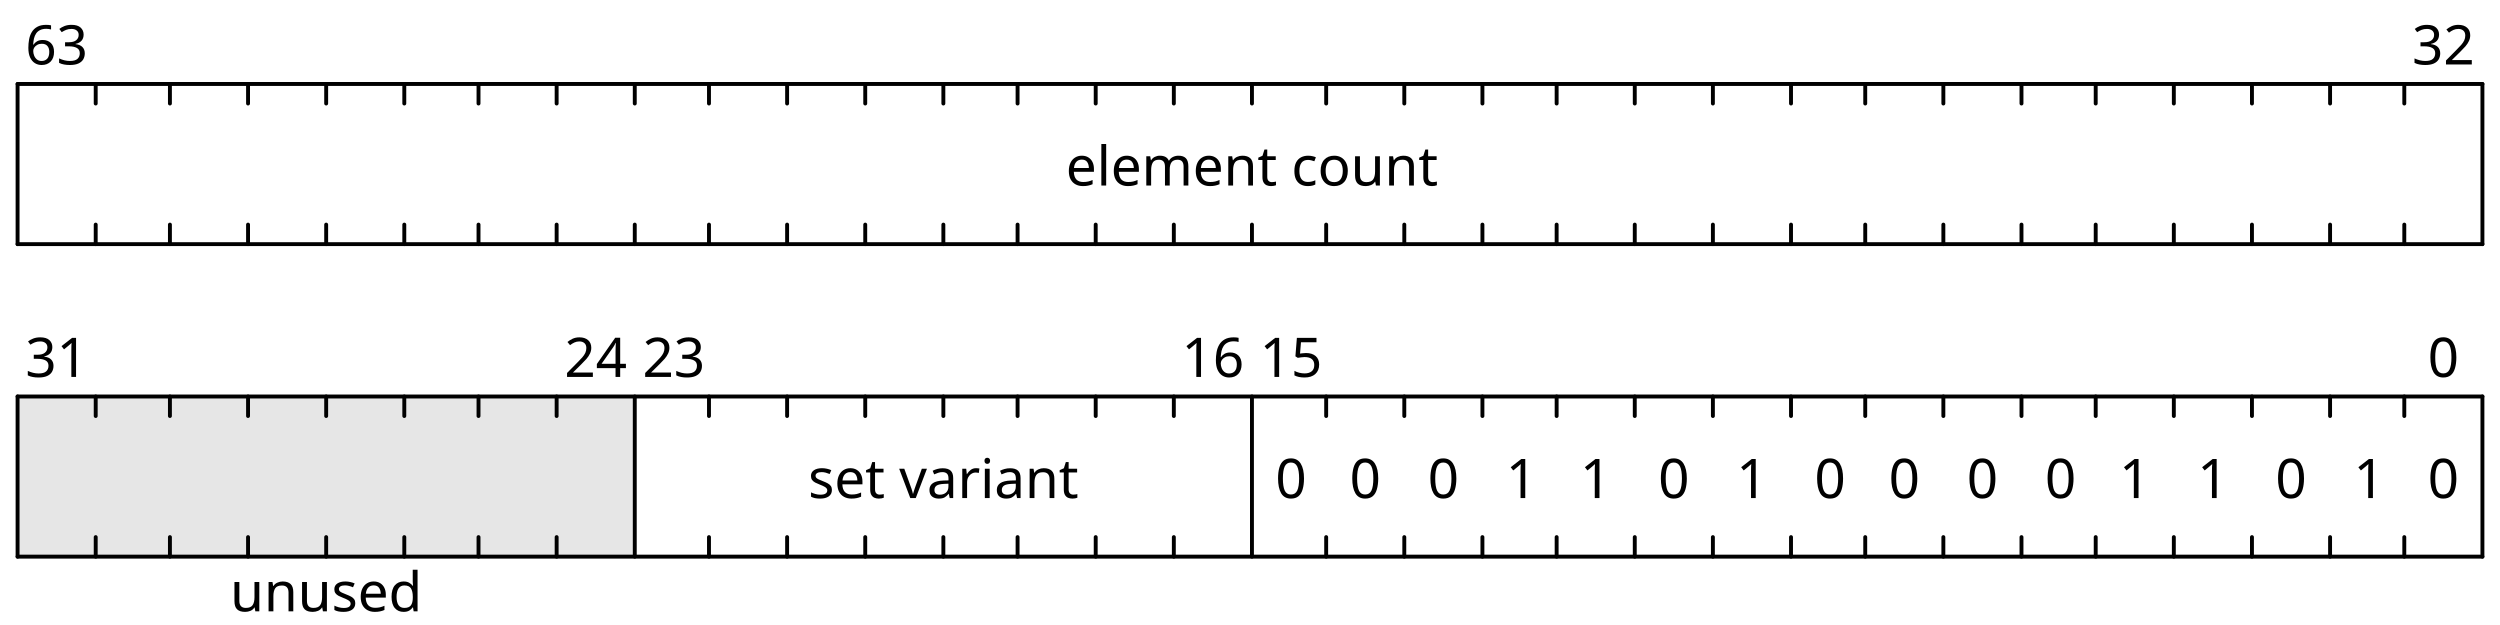
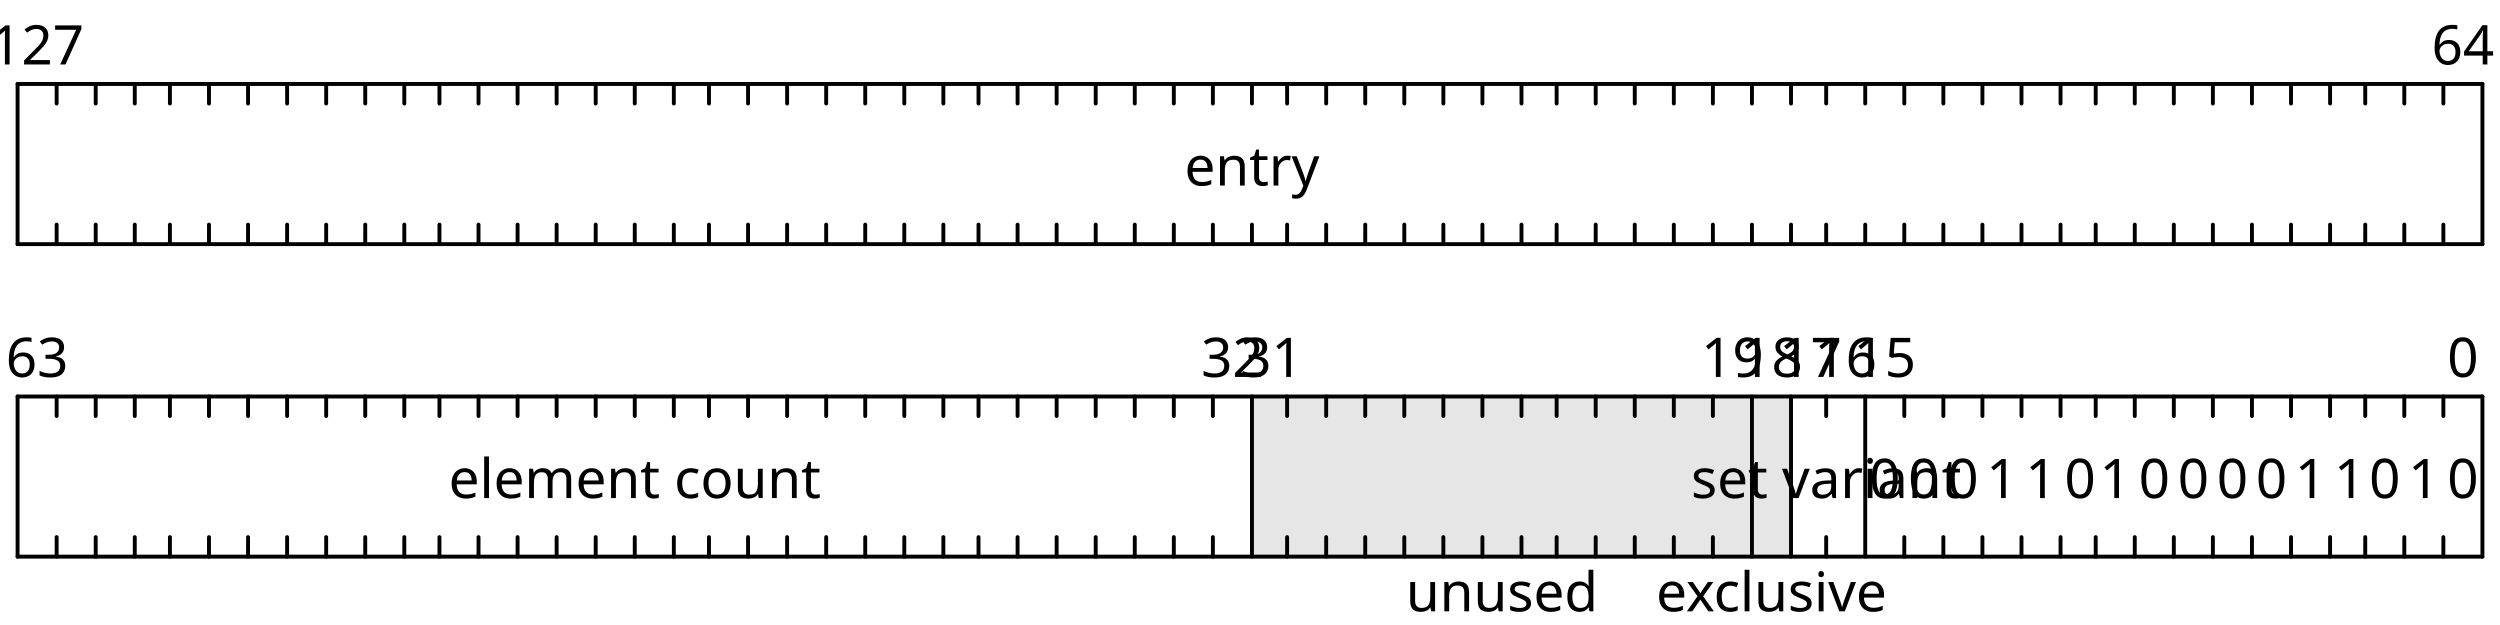
<svg xmlns="http://www.w3.org/2000/svg" width="640" height="160" viewBox="0 0 640 160">
  <g transform="translate(0.5,0.5)" text-anchor="middle" font-size="14" font-family="sans-serif" font-weight="normal">
    <g transform="translate(4,101)">
      <g stroke="black" stroke-width="1" stroke-linecap="round">
        <line x2="631" />
        <line x2="631" y1="41" y2="41" />
        <line y2="41" />
        <line x1="631" x2="631" y2="41" />
+         <line x1="621" x2="621" y2="5" />
+         <line x1="621" x2="621" y1="41" y2="36" />
        <line x1="611" x2="611" y2="5" />
        <line x1="611" x2="611" y1="41" y2="36" />
+         <line x1="601" x2="601" y2="5" />
+         <line x1="601" x2="601" y1="41" y2="36" />
        <line x1="592" x2="592" y2="5" />
        <line x1="592" x2="592" y1="41" y2="36" />
+         <line x1="582" x2="582" y2="5" />
+         <line x1="582" x2="582" y1="41" y2="36" />
        <line x1="572" x2="572" y2="5" />
        <line x1="572" x2="572" y1="41" y2="36" />
+         <line x1="562" x2="562" y2="5" />
+         <line x1="562" x2="562" y1="41" y2="36" />
        <line x1="552" x2="552" y2="5" />
        <line x1="552" x2="552" y1="41" y2="36" />
+         <line x1="542" x2="542" y2="5" />
+         <line x1="542" x2="542" y1="41" y2="36" />
        <line x1="532" x2="532" y2="5" />
        <line x1="532" x2="532" y1="41" y2="36" />
+         <line x1="523" x2="523" y2="5" />
+         <line x1="523" x2="523" y1="41" y2="36" />
        <line x1="513" x2="513" y2="5" />
        <line x1="513" x2="513" y1="41" y2="36" />
+         <line x1="503" x2="503" y2="5" />
+         <line x1="503" x2="503" y1="41" y2="36" />
        <line x1="493" x2="493" y2="5" />
        <line x1="493" x2="493" y1="41" y2="36" />
-         <line x1="473" x2="473" y2="5" />
-         <line x1="473" x2="473" y1="41" y2="36" />
-         <line x1="454" x2="454" y2="5" />
-         <line x1="454" x2="454" y1="41" y2="36" />
+         <line x1="483" x2="483" y2="5" />
+         <line x1="483" x2="483" y1="41" y2="36" />
+         <line x1="473" x2="473" y2="41" />
+         <line x1="463" x2="463" y2="5" />
+         <line x1="463" x2="463" y1="41" y2="36" />
+         <line x1="454" x2="454" y2="41" />
+         <line x1="444" x2="444" y2="41" />
        <line x1="434" x2="434" y2="5" />
        <line x1="434" x2="434" y1="41" y2="36" />
+         <line x1="424" x2="424" y2="5" />
+         <line x1="424" x2="424" y1="41" y2="36" />
        <line x1="414" x2="414" y2="5" />
        <line x1="414" x2="414" y1="41" y2="36" />
+         <line x1="404" x2="404" y2="5" />
+         <line x1="404" x2="404" y1="41" y2="36" />
        <line x1="394" x2="394" y2="5" />
        <line x1="394" x2="394" y1="41" y2="36" />
+         <line x1="385" x2="385" y2="5" />
+         <line x1="385" x2="385" y1="41" y2="36" />
        <line x1="375" x2="375" y2="5" />
        <line x1="375" x2="375" y1="41" y2="36" />
+         <line x1="365" x2="365" y2="5" />
+         <line x1="365" x2="365" y1="41" y2="36" />
        <line x1="355" x2="355" y2="5" />
        <line x1="355" x2="355" y1="41" y2="36" />
+         <line x1="345" x2="345" y2="5" />
+         <line x1="345" x2="345" y1="41" y2="36" />
        <line x1="335" x2="335" y2="5" />
        <line x1="335" x2="335" y1="41" y2="36" />
+         <line x1="325" x2="325" y2="5" />
+         <line x1="325" x2="325" y1="41" y2="36" />
        <line x1="316" x2="316" y2="41" />
+         <line x1="306" x2="306" y2="5" />
+         <line x1="306" x2="306" y1="41" y2="36" />
        <line x1="296" x2="296" y2="5" />
        <line x1="296" x2="296" y1="41" y2="36" />
+         <line x1="286" x2="286" y2="5" />
+         <line x1="286" x2="286" y1="41" y2="36" />
        <line x1="276" x2="276" y2="5" />
        <line x1="276" x2="276" y1="41" y2="36" />
+         <line x1="266" x2="266" y2="5" />
+         <line x1="266" x2="266" y1="41" y2="36" />
        <line x1="256" x2="256" y2="5" />
        <line x1="256" x2="256" y1="41" y2="36" />
+         <line x1="246" x2="246" y2="5" />
+         <line x1="246" x2="246" y1="41" y2="36" />
        <line x1="237" x2="237" y2="5" />
        <line x1="237" x2="237" y1="41" y2="36" />
+         <line x1="227" x2="227" y2="5" />
+         <line x1="227" x2="227" y1="41" y2="36" />
        <line x1="217" x2="217" y2="5" />
        <line x1="217" x2="217" y1="41" y2="36" />
+         <line x1="207" x2="207" y2="5" />
+         <line x1="207" x2="207" y1="41" y2="36" />
        <line x1="197" x2="197" y2="5" />
        <line x1="197" x2="197" y1="41" y2="36" />
+         <line x1="187" x2="187" y2="5" />
+         <line x1="187" x2="187" y1="41" y2="36" />
        <line x1="177" x2="177" y2="5" />
        <line x1="177" x2="177" y1="41" y2="36" />
-         <line x1="158" x2="158" y2="41" />
+         <line x1="168" x2="168" y2="5" />
+         <line x1="168" x2="168" y1="41" y2="36" />
+         <line x1="158" x2="158" y2="5" />
+         <line x1="158" x2="158" y1="41" y2="36" />
+         <line x1="148" x2="148" y2="5" />
+         <line x1="148" x2="148" y1="41" y2="36" />
        <line x1="138" x2="138" y2="5" />
        <line x1="138" x2="138" y1="41" y2="36" />
+         <line x1="128" x2="128" y2="5" />
+         <line x1="128" x2="128" y1="41" y2="36" />
        <line x1="118" x2="118" y2="5" />
        <line x1="118" x2="118" y1="41" y2="36" />
+         <line x1="108" x2="108" y2="5" />
+         <line x1="108" x2="108" y1="41" y2="36" />
        <line x1="99" x2="99" y2="5" />
        <line x1="99" x2="99" y1="41" y2="36" />
+         <line x1="89" x2="89" y2="5" />
+         <line x1="89" x2="89" y1="41" y2="36" />
        <line x1="79" x2="79" y2="5" />
        <line x1="79" x2="79" y1="41" y2="36" />
+         <line x1="69" x2="69" y2="5" />
+         <line x1="69" x2="69" y1="41" y2="36" />
        <line x1="59" x2="59" y2="5" />
        <line x1="59" x2="59" y1="41" y2="36" />
+         <line x1="49" x2="49" y2="5" />
+         <line x1="49" x2="49" y1="41" y2="36" />
        <line x1="39" x2="39" y2="5" />
        <line x1="39" x2="39" y1="41" y2="36" />
+         <line x1="30" x2="30" y2="5" />
+         <line x1="30" x2="30" y1="41" y2="36" />
        <line x1="20" x2="20" y2="5" />
        <line x1="20" x2="20" y1="41" y2="36" />
+         <line x1="10" x2="10" y2="5" />
+         <line x1="10" x2="10" y1="41" y2="36" />
      </g>
      <g>
        <g>
-           <rect width="158" height="41" style="fill-opacity:0.1" />
-         </g>
-         <g transform="translate(10,-11)">
-           <g transform="translate(611)">
+           <rect x="444" width="10" height="41" style="fill-opacity:0.1" />
+           <rect x="316" width="128" height="41" style="fill-opacity:0.1" />
+         </g>
+         <g transform="translate(5,-11)">
+           <g transform="translate(621)">
            <text y="6">0</text>
          </g>
+           <g transform="translate(473)">
+             <text y="6">15</text>
+           </g>
+           <g transform="translate(463)">
+             <text y="6">16</text>
+           </g>
+           <g transform="translate(454)">
+             <text y="6">17</text>
+           </g>
+           <g transform="translate(444)">
+             <text y="6">18</text>
+           </g>
+           <g transform="translate(434)">
+             <text y="6">19</text>
+           </g>
          <g transform="translate(316)">
-             <text y="6">15</text>
-           </g>
-           <g transform="translate(296)">
-             <text y="6">16</text>
-           </g>
-           <g transform="translate(158)">
-             <text y="6">23</text>
-           </g>
-           <g transform="translate(138)">
-             <text y="6">24</text>
+             <text y="6">31</text>
+           </g>
+           <g transform="translate(306)">
+             <text y="6">32</text>
          </g>
          <g transform="translate(0)">
-             <text y="6">31</text>
-           </g>
-         </g>
-         <g transform="translate(10,20)">
+             <text y="6">63</text>
+           </g>
+         </g>
+         <g transform="translate(5,20)">
          <g>
+             <g transform="translate(621)">
+               <text y="6">0</text>
+             </g>
            <g transform="translate(611)">
+               <text y="6">1</text>
+             </g>
+             <g transform="translate(601)">
              <text y="6">0</text>
            </g>
            <g transform="translate(592)">
              <text y="6">1</text>
            </g>
+             <g transform="translate(582)">
+               <text y="6">1</text>
+             </g>
            <g transform="translate(572)">
              <text y="6">0</text>
            </g>
+             <g transform="translate(562)">
+               <text y="6">0</text>
+             </g>
            <g transform="translate(552)">
-               <text y="6">1</text>
+               <text y="6">0</text>
+             </g>
+             <g transform="translate(542)">
+               <text y="6">0</text>
            </g>
            <g transform="translate(532)">
              <text y="6">1</text>
            </g>
+             <g transform="translate(523)">
+               <text y="6">0</text>
+             </g>
            <g transform="translate(513)">
-               <text y="6">0</text>
+               <text y="6">1</text>
+             </g>
+             <g transform="translate(503)">
+               <text y="6">1</text>
            </g>
            <g transform="translate(493)">
              <text y="6">0</text>
            </g>
+             <g transform="translate(483)">
+               <text y="6">0</text>
+             </g>
            <g transform="translate(473)">
              <text y="6">0</text>
            </g>
-             <g transform="translate(454)">
-               <text y="6">0</text>
-             </g>
-             <g transform="translate(434)">
-               <text y="6">1</text>
-             </g>
-             <g transform="translate(414)">
-               <text y="6">0</text>
-             </g>
-             <g transform="translate(394)">
-               <text y="6">1</text>
-             </g>
-             <g transform="translate(375)">
-               <text y="6">1</text>
-             </g>
-             <g transform="translate(355)">
-               <text y="6">0</text>
-             </g>
-             <g transform="translate(335)">
-               <text y="6">0</text>
-             </g>
-             <g transform="translate(316)">
-               <text y="6">0</text>
-             </g>
-           </g>
-           <g transform="translate(227)">
+           </g>
+           <g transform="translate(458)">
            <text y="6">
              <tspan>set variant</tspan>
            </text>
          </g>
-         </g>
-         <g transform="translate(10,49)">
-           <g transform="translate(69)">
+           <g transform="translate(153)">
+             <text y="6">
+               <tspan>element count</tspan>
+             </text>
+           </g>
+         </g>
+         <g transform="translate(5,49)">
+           <g transform="translate(444)">
+             <text y="6">
+               <tspan>exclusive</tspan>
+             </text>
+           </g>
+           <g transform="translate(375)">
            <text y="6">
              <tspan>unused</tspan>
            </text>
          </g>
        </g>
      </g>
    </g>
    <g transform="translate(4,21)">
      <g stroke="black" stroke-width="1" stroke-linecap="round">
        <line x2="631" />
        <line x2="631" y1="41" y2="41" />
        <line y2="41" />
        <line x1="631" x2="631" y2="41" />
+         <line x1="621" x2="621" y2="5" />
+         <line x1="621" x2="621" y1="41" y2="36" />
        <line x1="611" x2="611" y2="5" />
        <line x1="611" x2="611" y1="41" y2="36" />
+         <line x1="601" x2="601" y2="5" />
+         <line x1="601" x2="601" y1="41" y2="36" />
        <line x1="592" x2="592" y2="5" />
        <line x1="592" x2="592" y1="41" y2="36" />
+         <line x1="582" x2="582" y2="5" />
+         <line x1="582" x2="582" y1="41" y2="36" />
        <line x1="572" x2="572" y2="5" />
        <line x1="572" x2="572" y1="41" y2="36" />
+         <line x1="562" x2="562" y2="5" />
+         <line x1="562" x2="562" y1="41" y2="36" />
        <line x1="552" x2="552" y2="5" />
        <line x1="552" x2="552" y1="41" y2="36" />
+         <line x1="542" x2="542" y2="5" />
+         <line x1="542" x2="542" y1="41" y2="36" />
        <line x1="532" x2="532" y2="5" />
        <line x1="532" x2="532" y1="41" y2="36" />
+         <line x1="523" x2="523" y2="5" />
+         <line x1="523" x2="523" y1="41" y2="36" />
        <line x1="513" x2="513" y2="5" />
        <line x1="513" x2="513" y1="41" y2="36" />
+         <line x1="503" x2="503" y2="5" />
+         <line x1="503" x2="503" y1="41" y2="36" />
        <line x1="493" x2="493" y2="5" />
        <line x1="493" x2="493" y1="41" y2="36" />
+         <line x1="483" x2="483" y2="5" />
+         <line x1="483" x2="483" y1="41" y2="36" />
        <line x1="473" x2="473" y2="5" />
        <line x1="473" x2="473" y1="41" y2="36" />
+         <line x1="463" x2="463" y2="5" />
+         <line x1="463" x2="463" y1="41" y2="36" />
        <line x1="454" x2="454" y2="5" />
        <line x1="454" x2="454" y1="41" y2="36" />
+         <line x1="444" x2="444" y2="5" />
+         <line x1="444" x2="444" y1="41" y2="36" />
        <line x1="434" x2="434" y2="5" />
        <line x1="434" x2="434" y1="41" y2="36" />
+         <line x1="424" x2="424" y2="5" />
+         <line x1="424" x2="424" y1="41" y2="36" />
        <line x1="414" x2="414" y2="5" />
        <line x1="414" x2="414" y1="41" y2="36" />
+         <line x1="404" x2="404" y2="5" />
+         <line x1="404" x2="404" y1="41" y2="36" />
        <line x1="394" x2="394" y2="5" />
        <line x1="394" x2="394" y1="41" y2="36" />
+         <line x1="385" x2="385" y2="5" />
+         <line x1="385" x2="385" y1="41" y2="36" />
        <line x1="375" x2="375" y2="5" />
        <line x1="375" x2="375" y1="41" y2="36" />
+         <line x1="365" x2="365" y2="5" />
+         <line x1="365" x2="365" y1="41" y2="36" />
        <line x1="355" x2="355" y2="5" />
        <line x1="355" x2="355" y1="41" y2="36" />
+         <line x1="345" x2="345" y2="5" />
+         <line x1="345" x2="345" y1="41" y2="36" />
        <line x1="335" x2="335" y2="5" />
        <line x1="335" x2="335" y1="41" y2="36" />
+         <line x1="325" x2="325" y2="5" />
+         <line x1="325" x2="325" y1="41" y2="36" />
        <line x1="316" x2="316" y2="5" />
        <line x1="316" x2="316" y1="41" y2="36" />
+         <line x1="306" x2="306" y2="5" />
+         <line x1="306" x2="306" y1="41" y2="36" />
        <line x1="296" x2="296" y2="5" />
        <line x1="296" x2="296" y1="41" y2="36" />
+         <line x1="286" x2="286" y2="5" />
+         <line x1="286" x2="286" y1="41" y2="36" />
        <line x1="276" x2="276" y2="5" />
        <line x1="276" x2="276" y1="41" y2="36" />
+         <line x1="266" x2="266" y2="5" />
+         <line x1="266" x2="266" y1="41" y2="36" />
        <line x1="256" x2="256" y2="5" />
        <line x1="256" x2="256" y1="41" y2="36" />
+         <line x1="246" x2="246" y2="5" />
+         <line x1="246" x2="246" y1="41" y2="36" />
        <line x1="237" x2="237" y2="5" />
        <line x1="237" x2="237" y1="41" y2="36" />
+         <line x1="227" x2="227" y2="5" />
+         <line x1="227" x2="227" y1="41" y2="36" />
        <line x1="217" x2="217" y2="5" />
        <line x1="217" x2="217" y1="41" y2="36" />
+         <line x1="207" x2="207" y2="5" />
+         <line x1="207" x2="207" y1="41" y2="36" />
        <line x1="197" x2="197" y2="5" />
        <line x1="197" x2="197" y1="41" y2="36" />
+         <line x1="187" x2="187" y2="5" />
+         <line x1="187" x2="187" y1="41" y2="36" />
        <line x1="177" x2="177" y2="5" />
        <line x1="177" x2="177" y1="41" y2="36" />
+         <line x1="168" x2="168" y2="5" />
+         <line x1="168" x2="168" y1="41" y2="36" />
        <line x1="158" x2="158" y2="5" />
        <line x1="158" x2="158" y1="41" y2="36" />
+         <line x1="148" x2="148" y2="5" />
+         <line x1="148" x2="148" y1="41" y2="36" />
        <line x1="138" x2="138" y2="5" />
        <line x1="138" x2="138" y1="41" y2="36" />
+         <line x1="128" x2="128" y2="5" />
+         <line x1="128" x2="128" y1="41" y2="36" />
        <line x1="118" x2="118" y2="5" />
        <line x1="118" x2="118" y1="41" y2="36" />
+         <line x1="108" x2="108" y2="5" />
+         <line x1="108" x2="108" y1="41" y2="36" />
        <line x1="99" x2="99" y2="5" />
        <line x1="99" x2="99" y1="41" y2="36" />
+         <line x1="89" x2="89" y2="5" />
+         <line x1="89" x2="89" y1="41" y2="36" />
        <line x1="79" x2="79" y2="5" />
        <line x1="79" x2="79" y1="41" y2="36" />
+         <line x1="69" x2="69" y2="5" />
+         <line x1="69" x2="69" y1="41" y2="36" />
        <line x1="59" x2="59" y2="5" />
        <line x1="59" x2="59" y1="41" y2="36" />
+         <line x1="49" x2="49" y2="5" />
+         <line x1="49" x2="49" y1="41" y2="36" />
        <line x1="39" x2="39" y2="5" />
        <line x1="39" x2="39" y1="41" y2="36" />
+         <line x1="30" x2="30" y2="5" />
+         <line x1="30" x2="30" y1="41" y2="36" />
        <line x1="20" x2="20" y2="5" />
        <line x1="20" x2="20" y1="41" y2="36" />
+         <line x1="10" x2="10" y2="5" />
+         <line x1="10" x2="10" y1="41" y2="36" />
      </g>
      <g>
        <g />
-         <g transform="translate(10,-11)">
-           <g transform="translate(611)">
-             <text y="6">32</text>
+         <g transform="translate(5,-11)">
+           <g transform="translate(621)">
+             <text y="6">64</text>
          </g>
          <g transform="translate(0)">
-             <text y="6">63</text>
-           </g>
-         </g>
-         <g transform="translate(10,20)">
-           <g transform="translate(306)">
-             <text y="6">
-               <tspan>element count</tspan>
-             </text>
-           </g>
-         </g>
-         <g transform="translate(10,49)" />
+             <text y="6">127</text>
+           </g>
+         </g>
+         <g transform="translate(5,20)">
+           <g transform="translate(311)">
+             <text y="6">
+               <tspan>entry</tspan>
+             </text>
+           </g>
+         </g>
+         <g transform="translate(5,49)" />
      </g>
    </g>
  </g>
</svg>
